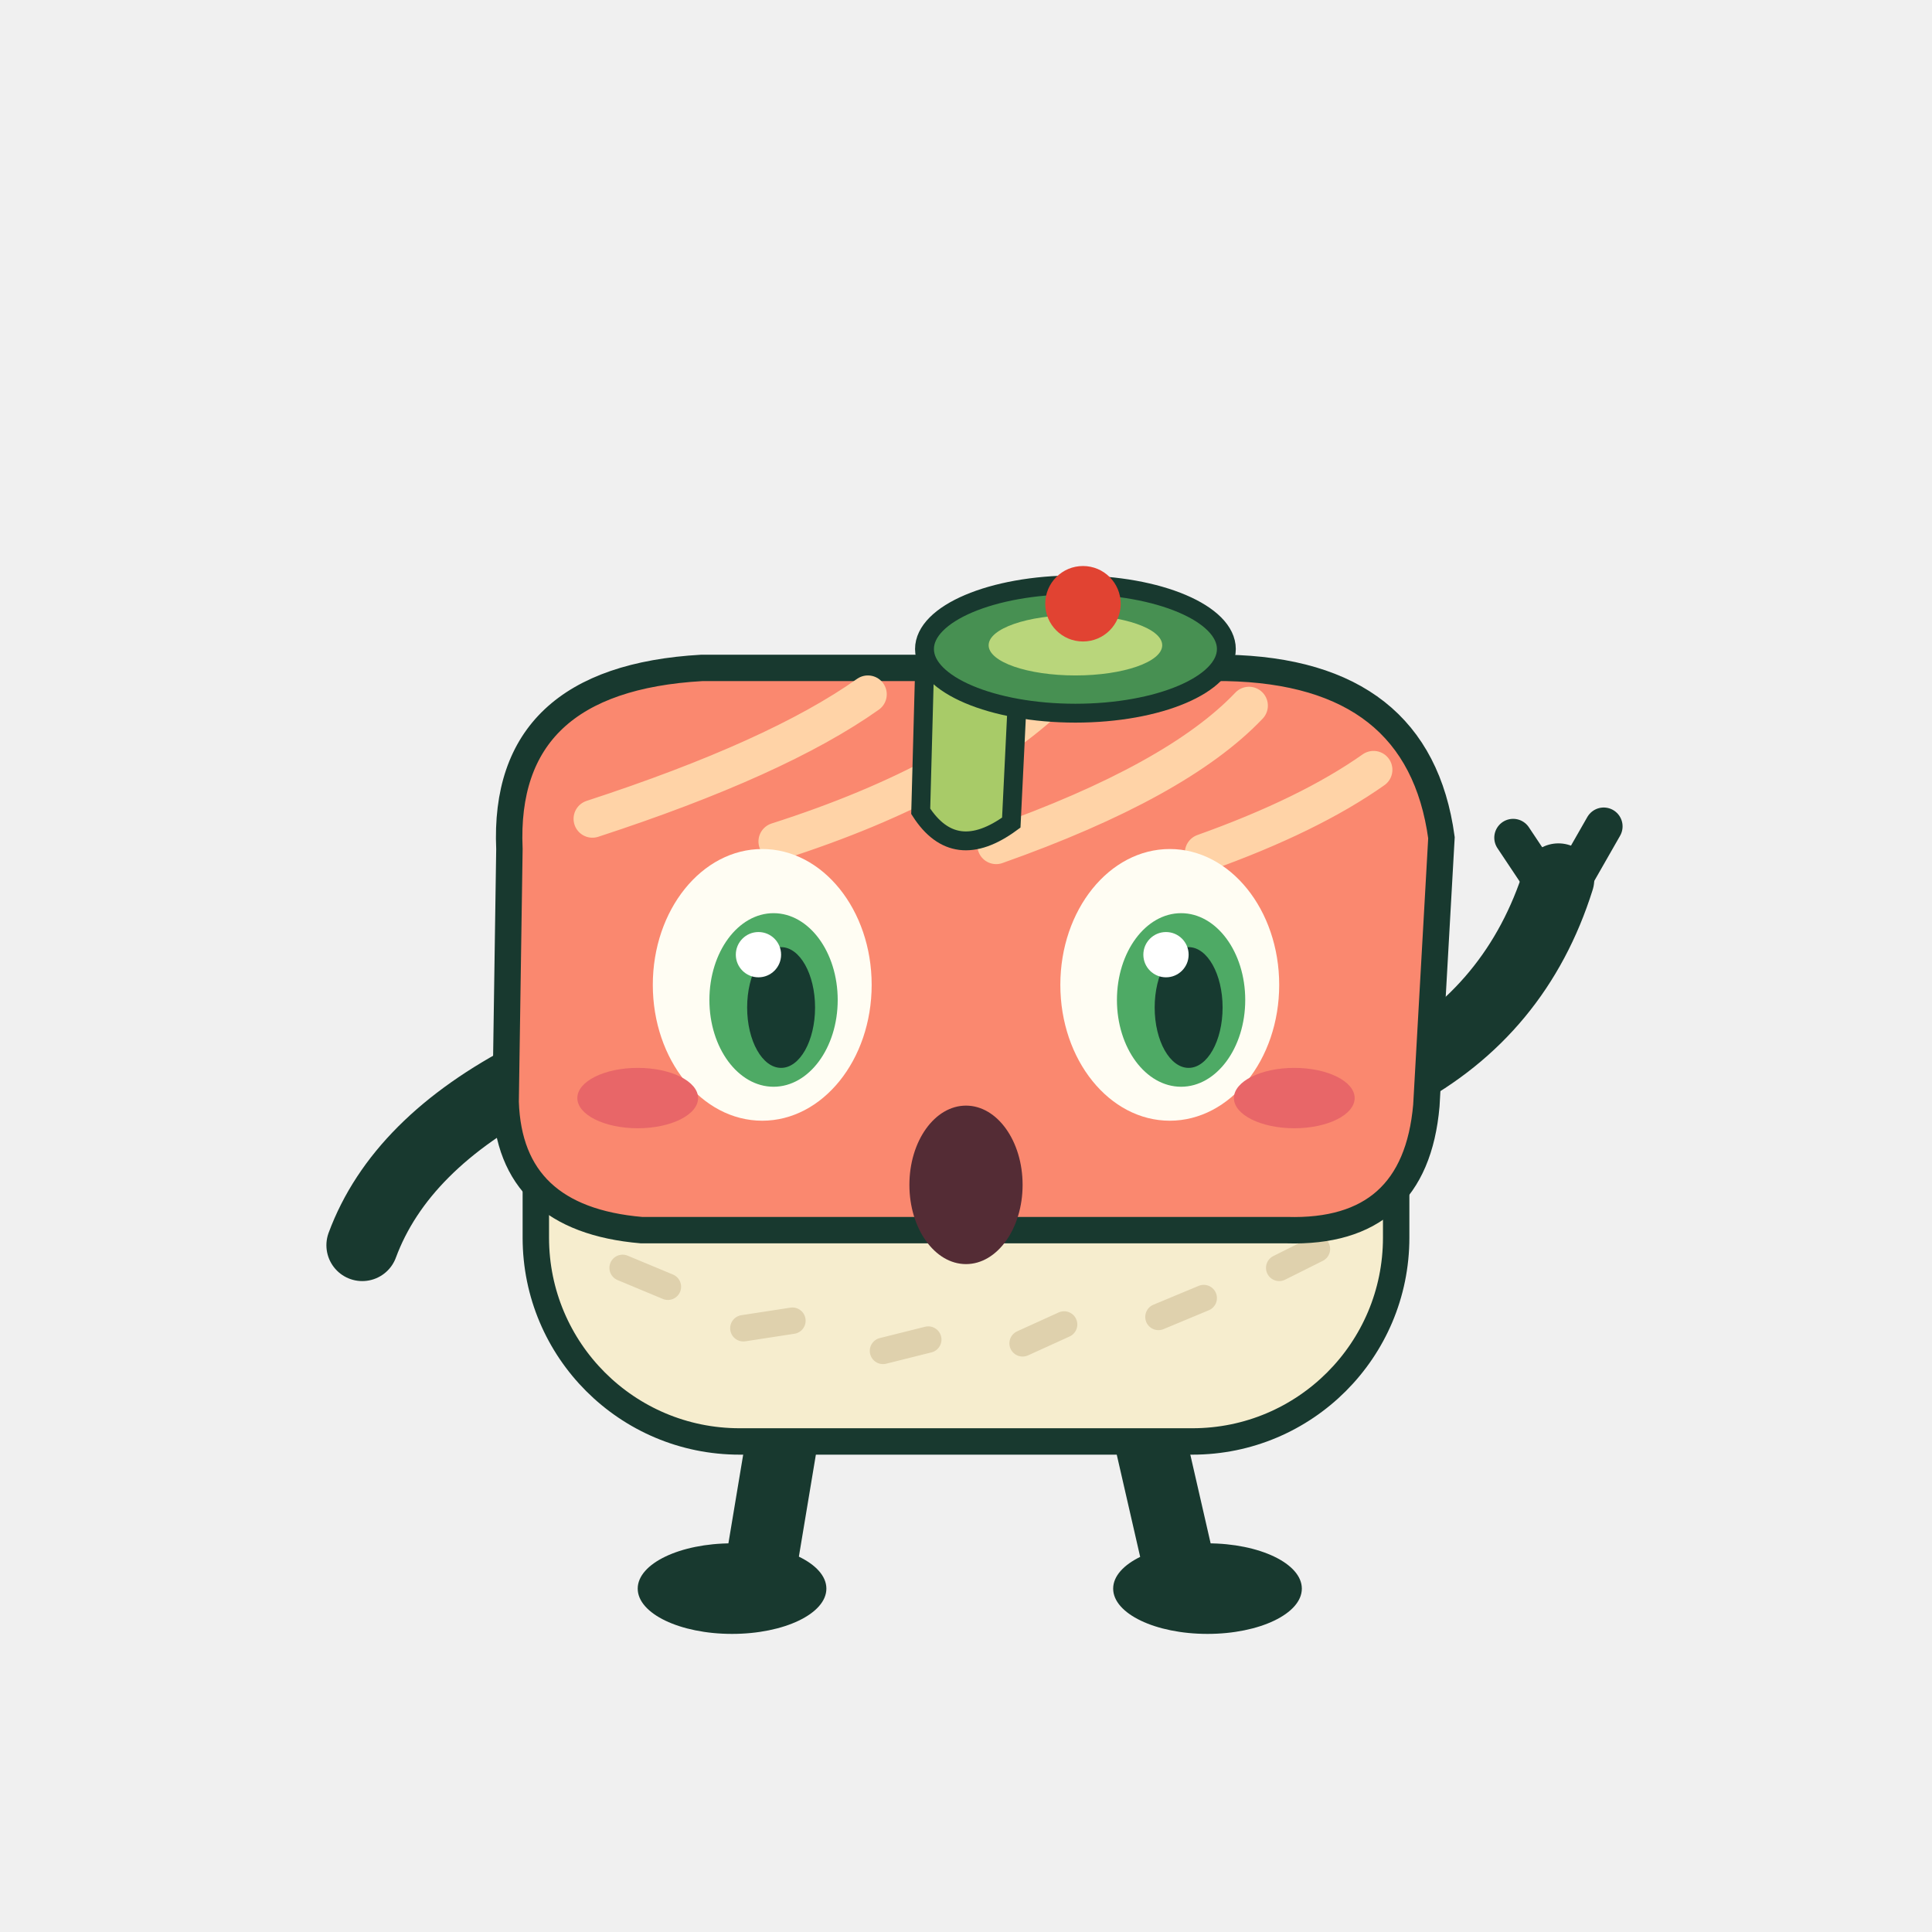
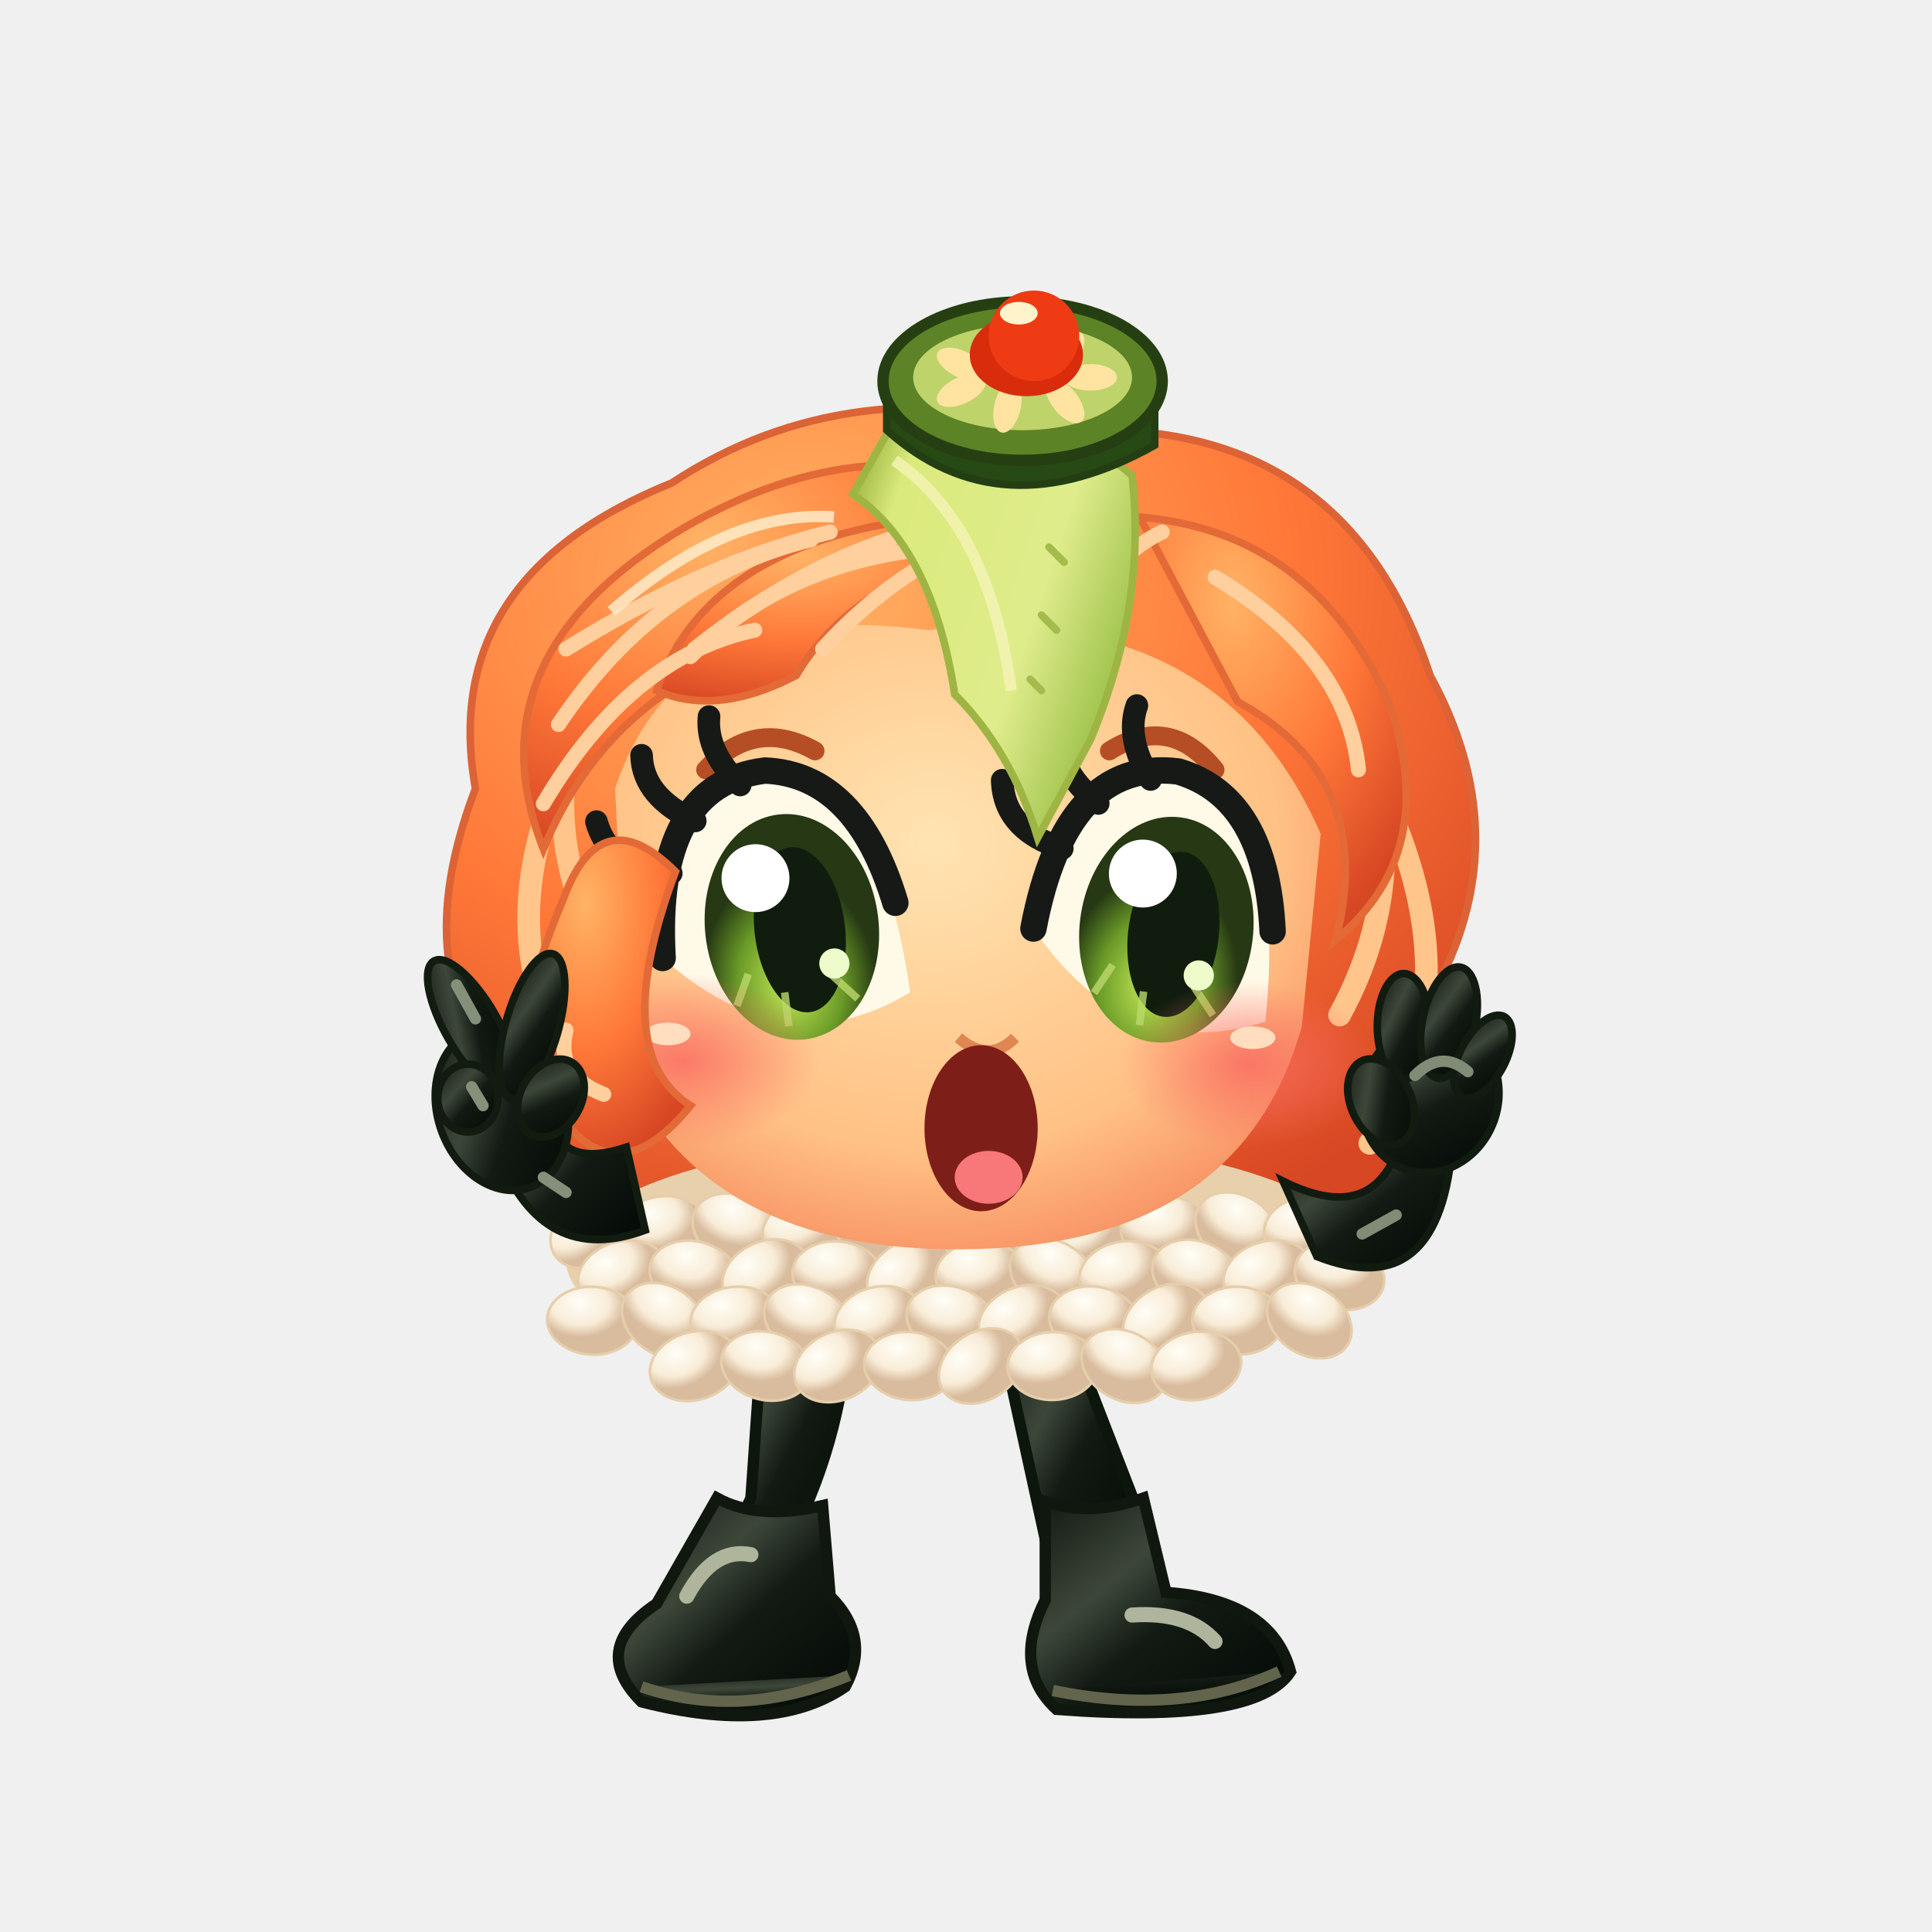
- <svg xmlns="http://www.w3.org/2000/svg" viewBox="0 0 512 512" width="512" height="512" role="img" aria-label="Suki surprised">
+ <svg xmlns="http://www.w3.org/2000/svg" viewBox="0 0 512 512" width="512" height="512" role="img" aria-label="Sally surprised">
+   <defs>
+     <radialGradient id="salmon" cx="35%" cy="20%" r="85%">
+       <stop stop-color="#ffb365" />
+       <stop offset=".55" stop-color="#ff7838" />
+       <stop offset="1" stop-color="#d74724" />
+     </radialGradient>
+     <radialGradient id="skin" cx="45%" cy="35%" r="70%">
+       <stop stop-color="#ffe4b2" />
+       <stop offset=".7" stop-color="#ffc184" />
+       <stop offset="1" stop-color="#f78e61" />
+     </radialGradient>
+     <radialGradient id="iris" cx="45%" cy="75%">
+       <stop stop-color="#c7eb58" />
+       <stop offset=".6" stop-color="#6a9b27" />
+       <stop offset="1" stop-color="#263814" />
+     </radialGradient>
+     <radialGradient id="rice" cx="35%" cy="25%">
+       <stop stop-color="#fffef7" />
+       <stop offset=".65" stop-color="#f8ecd7" />
+       <stop offset="1" stop-color="#d9bc9e" />
+     </radialGradient>
+     <linearGradient id="nori" x1="0" x2="1" y2="1">
+       <stop stop-color="#101610" />
+       <stop offset=".35" stop-color="#3d4739" />
+       <stop offset=".55" stop-color="#121a13" />
+       <stop offset="1" stop-color="#030905" />
+     </linearGradient>
+     <linearGradient id="avo" x2="1" y2=".5">
+       <stop stop-color="#81a02b" />
+       <stop offset=".2" stop-color="#dbea7c" />
+       <stop offset=".7" stop-color="#dfec8b" />
+       <stop offset="1" stop-color="#9ec24c" />
+     </linearGradient>
+     <radialGradient id="cheek">
+       <stop stop-color="#fa6c62" stop-opacity=".85" />
+       <stop offset="1" stop-color="#fa6c62" stop-opacity="0" />
+     </radialGradient>
+   </defs>
  <g id="character" transform="translate(0 0.000) rotate(0.000 256 280)">
-     <g id="nori-limbs" fill="#18392f" stroke="#18392f" stroke-width="19" stroke-linecap="round">
-       <path d="M210 365 L202 413 M301 365 L312 413 M141 285 Q106 303 96 330" fill="none" />
-       <ellipse cx="194" cy="421" rx="25" ry="12" stroke="none" />
-       <ellipse cx="320" cy="421" rx="25" ry="12" stroke="none" />
-       <g transform="rotate(0.000 370 285)">
-         <path d="M370 285 Q402 268 413 233" fill="none" />
-         <path d="M413 240 L401 222 M413 240 L425 219" fill="none" stroke-width="10" />
+     <g id="nori-legs" stroke="#0c160d" stroke-linecap="round" fill="url(#nori)">
+       <path d="M225 348 Q224 379 210 407 L192 412 L199 397 L202 354Z" stroke-width="3" />
+       <path d="M282 350 L301 399 L299 416 L279 417 L265 353Z" stroke-width="3" />
+     </g>
+     <g id="boots" fill="url(#nori)" stroke="#10170e" stroke-width="3">
+       <path d="M190 397 Q201 403 218 399 L220 423 Q231 434 224 447 Q205 460 170 451 Q156 437 174 425Z" />
+       <path d="M277 398 Q289 402 303 397 L309 422 Q337 424 342 443 Q333 457 280 453 Q268 442 277 424Z" />
+       <path d="M170 447 Q196 456 225 444 M279 448 Q313 455 339 443" stroke="#62644b" stroke-width="3" />
+       <path d="M182 423 q7 -13 17 -11 M300 428 q15 -1 22 7" stroke="#afb49d" stroke-width="4" fill="none" stroke-linecap="round" />
+     </g>
+     <g id="salmon-back">
+       <path d="M135 286 Q107 259 126 209 Q116 153 178 128 Q225 97 287 114 Q357 112 379 179 Q402 221 381 261 Q398 300 362 321 Q332 342 300 330 L182 331 Q145 334 135 286Z" fill="url(#salmon)" stroke="#db6336" stroke-width="2" />
+       <path d="M145 215 Q130 260 161 296 M154 185 Q138 231 175 276 M354 177 Q379 225 355 269 M370 219 Q389 267 363 303" fill="none" stroke="#ffc58b" stroke-width="6" stroke-linecap="round" />
+     </g>
+     <g id="rice-collar">
+       <ellipse cx="256" cy="334" rx="106" ry="33" fill="#e8d0ad" />
+       <ellipse cx="157" cy="326" rx="12" ry="9" transform="rotate(-35 157 326)" fill="url(#rice)" stroke="#e6ceab" stroke-width=".7" />
+       <ellipse cx="176" cy="326" rx="12" ry="9" transform="rotate(-4 176 326)" fill="url(#rice)" stroke="#e6ceab" stroke-width=".7" />
+       <ellipse cx="195" cy="326" rx="12" ry="9" transform="rotate(27 195 326)" fill="url(#rice)" stroke="#e6ceab" stroke-width=".7" />
+       <ellipse cx="214" cy="326" rx="12" ry="9" transform="rotate(-12 214 326)" fill="url(#rice)" stroke="#e6ceab" stroke-width=".7" />
+       <ellipse cx="233" cy="326" rx="12" ry="9" transform="rotate(19 233 326)" fill="url(#rice)" stroke="#e6ceab" stroke-width=".7" />
+       <ellipse cx="252" cy="326" rx="12" ry="9" transform="rotate(-20 252 326)" fill="url(#rice)" stroke="#e6ceab" stroke-width=".7" />
+       <ellipse cx="271" cy="326" rx="12" ry="9" transform="rotate(11 271 326)" fill="url(#rice)" stroke="#e6ceab" stroke-width=".7" />
+       <ellipse cx="290" cy="326" rx="12" ry="9" transform="rotate(-28 290 326)" fill="url(#rice)" stroke="#e6ceab" stroke-width=".7" />
+       <ellipse cx="309" cy="326" rx="12" ry="9" transform="rotate(3 309 326)" fill="url(#rice)" stroke="#e6ceab" stroke-width=".7" />
+       <ellipse cx="328" cy="326" rx="12" ry="9" transform="rotate(34 328 326)" fill="url(#rice)" stroke="#e6ceab" stroke-width=".7" />
+       <ellipse cx="347" cy="326" rx="12" ry="9" transform="rotate(-5 347 326)" fill="url(#rice)" stroke="#e6ceab" stroke-width=".7" />
+       <ellipse cx="165" cy="338" rx="12" ry="9" transform="rotate(-16 165 338)" fill="url(#rice)" stroke="#e6ceab" stroke-width=".7" />
+       <ellipse cx="184" cy="338" rx="12" ry="9" transform="rotate(15 184 338)" fill="url(#rice)" stroke="#e6ceab" stroke-width=".7" />
+       <ellipse cx="203" cy="338" rx="12" ry="9" transform="rotate(-24 203 338)" fill="url(#rice)" stroke="#e6ceab" stroke-width=".7" />
+       <ellipse cx="222" cy="338" rx="12" ry="9" transform="rotate(7 222 338)" fill="url(#rice)" stroke="#e6ceab" stroke-width=".7" />
+       <ellipse cx="241" cy="338" rx="12" ry="9" transform="rotate(-32 241 338)" fill="url(#rice)" stroke="#e6ceab" stroke-width=".7" />
+       <ellipse cx="260" cy="338" rx="12" ry="9" transform="rotate(-1 260 338)" fill="url(#rice)" stroke="#e6ceab" stroke-width=".7" />
+       <ellipse cx="279" cy="338" rx="12" ry="9" transform="rotate(30 279 338)" fill="url(#rice)" stroke="#e6ceab" stroke-width=".7" />
+       <ellipse cx="298" cy="338" rx="12" ry="9" transform="rotate(-9 298 338)" fill="url(#rice)" stroke="#e6ceab" stroke-width=".7" />
+       <ellipse cx="317" cy="338" rx="12" ry="9" transform="rotate(22 317 338)" fill="url(#rice)" stroke="#e6ceab" stroke-width=".7" />
+       <ellipse cx="336" cy="338" rx="12" ry="9" transform="rotate(-17 336 338)" fill="url(#rice)" stroke="#e6ceab" stroke-width=".7" />
+       <ellipse cx="355" cy="338" rx="12" ry="9" transform="rotate(14 355 338)" fill="url(#rice)" stroke="#e6ceab" stroke-width=".7" />
+       <ellipse cx="157" cy="350" rx="12" ry="9" transform="rotate(3 157 350)" fill="url(#rice)" stroke="#e6ceab" stroke-width=".7" />
+       <ellipse cx="176" cy="350" rx="12" ry="9" transform="rotate(34 176 350)" fill="url(#rice)" stroke="#e6ceab" stroke-width=".7" />
+       <ellipse cx="195" cy="350" rx="12" ry="9" transform="rotate(-5 195 350)" fill="url(#rice)" stroke="#e6ceab" stroke-width=".7" />
+       <ellipse cx="214" cy="350" rx="12" ry="9" transform="rotate(26 214 350)" fill="url(#rice)" stroke="#e6ceab" stroke-width=".7" />
+       <ellipse cx="233" cy="350" rx="12" ry="9" transform="rotate(-13 233 350)" fill="url(#rice)" stroke="#e6ceab" stroke-width=".7" />
+       <ellipse cx="252" cy="350" rx="12" ry="9" transform="rotate(18 252 350)" fill="url(#rice)" stroke="#e6ceab" stroke-width=".7" />
+       <ellipse cx="271" cy="350" rx="12" ry="9" transform="rotate(-21 271 350)" fill="url(#rice)" stroke="#e6ceab" stroke-width=".7" />
+       <ellipse cx="290" cy="350" rx="12" ry="9" transform="rotate(10 290 350)" fill="url(#rice)" stroke="#e6ceab" stroke-width=".7" />
+       <ellipse cx="309" cy="350" rx="12" ry="9" transform="rotate(-29 309 350)" fill="url(#rice)" stroke="#e6ceab" stroke-width=".7" />
+       <ellipse cx="328" cy="350" rx="12" ry="9" transform="rotate(2 328 350)" fill="url(#rice)" stroke="#e6ceab" stroke-width=".7" />
+       <ellipse cx="347" cy="350" rx="12" ry="9" transform="rotate(33 347 350)" fill="url(#rice)" stroke="#e6ceab" stroke-width=".7" />
+       <ellipse cx="184" cy="362" rx="12" ry="9" transform="rotate(-17 184 362)" fill="url(#rice)" stroke="#e6ceab" stroke-width=".7" />
+       <ellipse cx="203" cy="362" rx="12" ry="9" transform="rotate(14 203 362)" fill="url(#rice)" stroke="#e6ceab" stroke-width=".7" />
+       <ellipse cx="222" cy="362" rx="12" ry="9" transform="rotate(-25 222 362)" fill="url(#rice)" stroke="#e6ceab" stroke-width=".7" />
+       <ellipse cx="241" cy="362" rx="12" ry="9" transform="rotate(6 241 362)" fill="url(#rice)" stroke="#e6ceab" stroke-width=".7" />
+       <ellipse cx="260" cy="362" rx="12" ry="9" transform="rotate(-33 260 362)" fill="url(#rice)" stroke="#e6ceab" stroke-width=".7" />
+       <ellipse cx="279" cy="362" rx="12" ry="9" transform="rotate(-2 279 362)" fill="url(#rice)" stroke="#e6ceab" stroke-width=".7" />
+       <ellipse cx="298" cy="362" rx="12" ry="9" transform="rotate(29 298 362)" fill="url(#rice)" stroke="#e6ceab" stroke-width=".7" />
+       <ellipse cx="317" cy="362" rx="12" ry="9" transform="rotate(-10 317 362)" fill="url(#rice)" stroke="#e6ceab" stroke-width=".7" />
+     </g>
+     <g id="peach-face">
+       <path d="M163 209 Q180 158 246 167 Q323 159 350 221 L345 272 Q329 329 259 331 Q191 333 167 287Z" fill="url(#skin)" />
+       <path d="M187 204 Q200 190 216 199 M294 199 Q310 189 322 204" stroke="#b64e25" stroke-width="5" stroke-linecap="round" fill="none" />
+       <g transform="translate(207 247) rotate(-7)">
+         <path d="M-32 3 Q-30 -42 1 -42 Q31 -38 32 20 Q-3 36 -32 3" fill="#fff9e7" />
+         <ellipse cx="3" cy="-1" rx="23" ry="30" fill="url(#iris)" />
+         <ellipse cx="5" cy="0" rx="12" ry="22" fill="#101d0e" />
+         <path d="M-10 10 l-4 8 M-1 16 v9 M12 13 l6 7" stroke="#bbd86c" stroke-width="2" opacity=".8" />
+         <circle cx="-5" cy="-15" r="9" fill="white" />
+         <circle cx="13" cy="10" r="4" fill="#edfcca" />
+         <path d="M-32 3 Q-29 -43 1 -43 Q25 -39 31 -4" fill="none" stroke="#171916" stroke-width="7" stroke-linecap="round" />
+         <path d="M-27 -19 q-16 -3 -18 -16 M-19 -32 q-13 -8 -12 -19 M-6 -40 q-8 -10 -6 -19" stroke="#171916" stroke-width="6" fill="none" stroke-linecap="round" />
      </g>
+       <g transform="translate(306 247) rotate(7)">
+         <path d="M-32 3 Q-30 -42 1 -42 Q31 -38 32 20 Q-3 36 -32 3" fill="#fff9e7" />
+         <ellipse cx="3" cy="-1" rx="23" ry="30" fill="url(#iris)" />
+         <ellipse cx="5" cy="0" rx="12" ry="22" fill="#101d0e" />
+         <path d="M-10 10 l-4 8 M-1 16 v9 M12 13 l6 7" stroke="#bbd86c" stroke-width="2" opacity=".8" />
+         <circle cx="-5" cy="-15" r="9" fill="white" />
+         <circle cx="13" cy="10" r="4" fill="#edfcca" />
+         <path d="M-32 3 Q-29 -43 1 -43 Q25 -39 31 -4" fill="none" stroke="#171916" stroke-width="7" stroke-linecap="round" />
+         <path d="M-27 -19 q-16 -3 -18 -16 M-19 -32 q-13 -8 -12 -19 M-6 -40 q-8 -10 -6 -19" stroke="#171916" stroke-width="6" fill="none" stroke-linecap="round" />
+       </g>
+       <ellipse cx="181" cy="281" rx="36" ry="23" fill="url(#cheek)" />
+       <ellipse cx="331" cy="282" rx="34" ry="22" fill="url(#cheek)" />
+       <path d="M254 275 q8 7 15 0" stroke="#df8651" stroke-width="3" fill="none" />
+       <ellipse cx="260" cy="299" rx="15" ry="22" fill="#7e1e19" />
+       <ellipse cx="262" cy="312" rx="9" ry="7" fill="#f87779" />
+       <ellipse cx="177" cy="274" rx="6" ry="3" fill="#ffdebf" />
+       <ellipse cx="332" cy="275" rx="6" ry="3" fill="#ffdebf" />
    </g>
-     <g id="rice">
-       <rect x="142" y="260" width="228" height="122" rx="54" fill="#f6edce" stroke="#18392f" stroke-width="7" />
-       <path d="M165 336 l12 5 m20 11 l13 -2 m24 8 l12 -3 m25 1 l11 -5 m25 -2 l12 -5 m20 -8 l10 -5" stroke="#dfd1ad" stroke-width="7" stroke-linecap="round" />
+     <g id="salmon-bob-locks" fill="url(#salmon)" stroke="#e36a37" stroke-width="2">
+       <path d="M144 225 Q124 174 181 140 Q231 111 276 132 Q229 132 211 168 Q162 181 144 225Z" />
+       <path d="M149 239 Q130 283 152 300 Q166 314 183 293 Q161 279 179 231 Q159 211 149 239Z" />
+       <path d="M174 183 Q186 148 234 139 Q254 135 281 144 Q230 147 211 179 Q190 190 174 183Z" />
+       <path d="M302 137 Q348 141 368 186 Q382 226 354 249 Q365 206 328 186Z" />
+       <g fill="none" stroke="#ffcf9e" stroke-width="4" stroke-linecap="round">
+         <path d="M148 192 Q174 153 215 143 M144 213 Q167 174 200 167 M150 273 Q147 285 160 290 M322 153 Q357 174 360 204 M183 174 Q206 151 241 146" />
+         <path d="M150 172 Q187 149 220 141" />
+         <path d="M184 172 Q213 149 242 141" />
+         <path d="M218 172 Q239 149 264 141" />
+         <path d="M252 172 Q265 149 286 141" />
+         <path d="M286 172 Q291 149 308 141" />
+       </g>
+       <path d="M162 162 Q193 135 221 137" stroke="#fff0cf" stroke-width="3" fill="none" opacity=".8" />
    </g>
-     <g id="salmon">
-       <path d="M135 225 Q133 180 186 177 L325 177 Q376 178 382 222 L378 293 Q375 327 341 326 L170 326 Q135 323 134 292 Z" fill="#fa886f" stroke="#18392f" stroke-width="7" />
-       <path d="M157 217 Q206 201 230 184 M206 223 Q256 207 281 182 M264 224 Q312 207 331 187 M319 226 Q347 216 364 204" fill="none" stroke="#ffd3a7" stroke-width="10" stroke-linecap="round" />
+     <g id="avocado-forehead">
+       <path d="M235 115 Q274 103 300 126 Q304 160 289 196 L275 222 Q268 199 253 184 Q247 145 226 131Z" fill="url(#avo)" stroke="#9eb544" stroke-width="2" />
+       <path d="M237 122 Q262 139 268 183" stroke="#f5f4b7" stroke-width="3" opacity=".8" fill="none" />
+       <path d="M278 145 l4 4 m-6 14 l4 4 m-7 13 l3 3" stroke="#a4bc4d" stroke-width="2" stroke-linecap="round" />
    </g>
-     <g id="garnish">
-       <path d="M245 178 L244 215 Q253 229 268 218 L270 177" fill="#a8cb68" stroke="#18392f" stroke-width="5" />
-       <ellipse cx="285" cy="172" rx="40" ry="17" fill="#479052" stroke="#18392f" stroke-width="5" />
-       <ellipse cx="285" cy="171" rx="23" ry="8" fill="#b9d67b" />
-       <circle cx="287" cy="160" r="10" fill="#e14332" />
+     <g id="jalapeno-hat">
+       <path d="M235 100 L235 114 Q265 141 306 118 L306 103Z" fill="#274a14" stroke="#243e13" stroke-width="2" />
+       <ellipse cx="271" cy="101" rx="37" ry="21" fill="#5c8326" stroke="#263f12" stroke-width="3" />
+       <ellipse cx="271" cy="100" rx="29" ry="14" fill="#bfd36b" />
+       <ellipse cx="289.00" cy="100.00" rx="7" ry="3.5" transform="rotate(0.00 289.00 100.00)" fill="#ffe4a1" />
+       <ellipse cx="282.22" cy="106.25" rx="7" ry="3.5" transform="rotate(51.43 282.22 106.25)" fill="#ffe4a1" />
+       <ellipse cx="266.99" cy="107.80" rx="7" ry="3.5" transform="rotate(102.86 266.99 107.80)" fill="#ffe4a1" />
+       <ellipse cx="254.78" cy="103.47" rx="7" ry="3.5" transform="rotate(154.29 254.78 103.47)" fill="#ffe4a1" />
+       <ellipse cx="254.78" cy="96.53" rx="7" ry="3.5" transform="rotate(205.71 254.78 96.53)" fill="#ffe4a1" />
+       <ellipse cx="266.99" cy="92.20" rx="7" ry="3.5" transform="rotate(257.14 266.99 92.20)" fill="#ffe4a1" />
+       <ellipse cx="282.22" cy="93.75" rx="7" ry="3.5" transform="rotate(308.57 282.22 93.75)" fill="#ffe4a1" />
+       <ellipse cx="272" cy="94" rx="15" ry="11" fill="#d82c0d" />
+       <circle cx="274" cy="89" r="12" fill="#ee3b13" />
+       <ellipse cx="270" cy="83" rx="5" ry="3" fill="#fff3cc" />
    </g>
-     <g id="face">
-       <ellipse cx="202" cy="261" rx="29" ry="36" fill="#fffdf3" />
-       <ellipse cx="205" cy="265" rx="17" ry="23" fill="#4eaa65" />
-       <ellipse cx="207" cy="267" rx="9" ry="16" fill="#173a30" />
-       <circle cx="201" cy="253" r="6" fill="white" />
-       <ellipse cx="310" cy="261" rx="29" ry="36" fill="#fffdf3" />
-       <ellipse cx="313" cy="265" rx="17" ry="23" fill="#4eaa65" />
-       <ellipse cx="315" cy="267" rx="9" ry="16" fill="#173a30" />
-       <circle cx="309" cy="253" r="6" fill="white" />
-       <ellipse cx="169" cy="291" rx="16" ry="8" fill="#e86668" />
-       <ellipse cx="343" cy="291" rx="16" ry="8" fill="#e86668" />
-       <ellipse cx="256" cy="314" rx="15" ry="21" fill="#542c35" />
+     <g id="left-arm-glove" fill="url(#nori)" stroke="#111b10" stroke-width="2">
+       <path d="M171 326 Q144 336 132 306 L137 287 L146 290 Q145 311 166 304Z" />
+       <ellipse cx="133" cy="294" rx="17" ry="22" transform="rotate(-20 133 294)" />
+       <ellipse cx="125" cy="272" rx="7" ry="20" transform="rotate(-30 125 272)" />
+       <ellipse cx="141" cy="272" rx="7" ry="20" transform="rotate(16 141 272)" />
+       <ellipse cx="146" cy="291" rx="8" ry="11" transform="rotate(30 146 291)" />
+       <ellipse cx="124" cy="291" rx="8" ry="9" />
+       <path d="M126 270 l-5 -9 M128 293 l-3 -5 M144 312 l6 4" fill="none" stroke="#85907b" stroke-width="3" stroke-linecap="round" />
+     </g>
+     <g id="right-arm-glove" transform="rotate(0.000 340 320)" fill="url(#nori)" stroke="#111b10" stroke-width="2">
+       <path d="M340 313 Q366 326 372 299 L385 302 Q382 346 349 333Z" />
+       <ellipse cx="379" cy="291" rx="18" ry="20" transform="rotate(20 379 291)" />
+       <ellipse cx="372" cy="272" rx="7" ry="14" />
+       <ellipse cx="384" cy="271" rx="7" ry="15" transform="rotate(12 384 271)" />
+       <ellipse cx="393" cy="280" rx="6" ry="12" transform="rotate(28 393 280)" />
+       <ellipse cx="366" cy="292" rx="8" ry="12" transform="rotate(-25 366 292)" />
+       <path d="M375 285 q7 -7 14 -1 M361 327 l9 -5" stroke="#818c77" stroke-width="3" fill="none" stroke-linecap="round" />
    </g>
  </g>
</svg>
